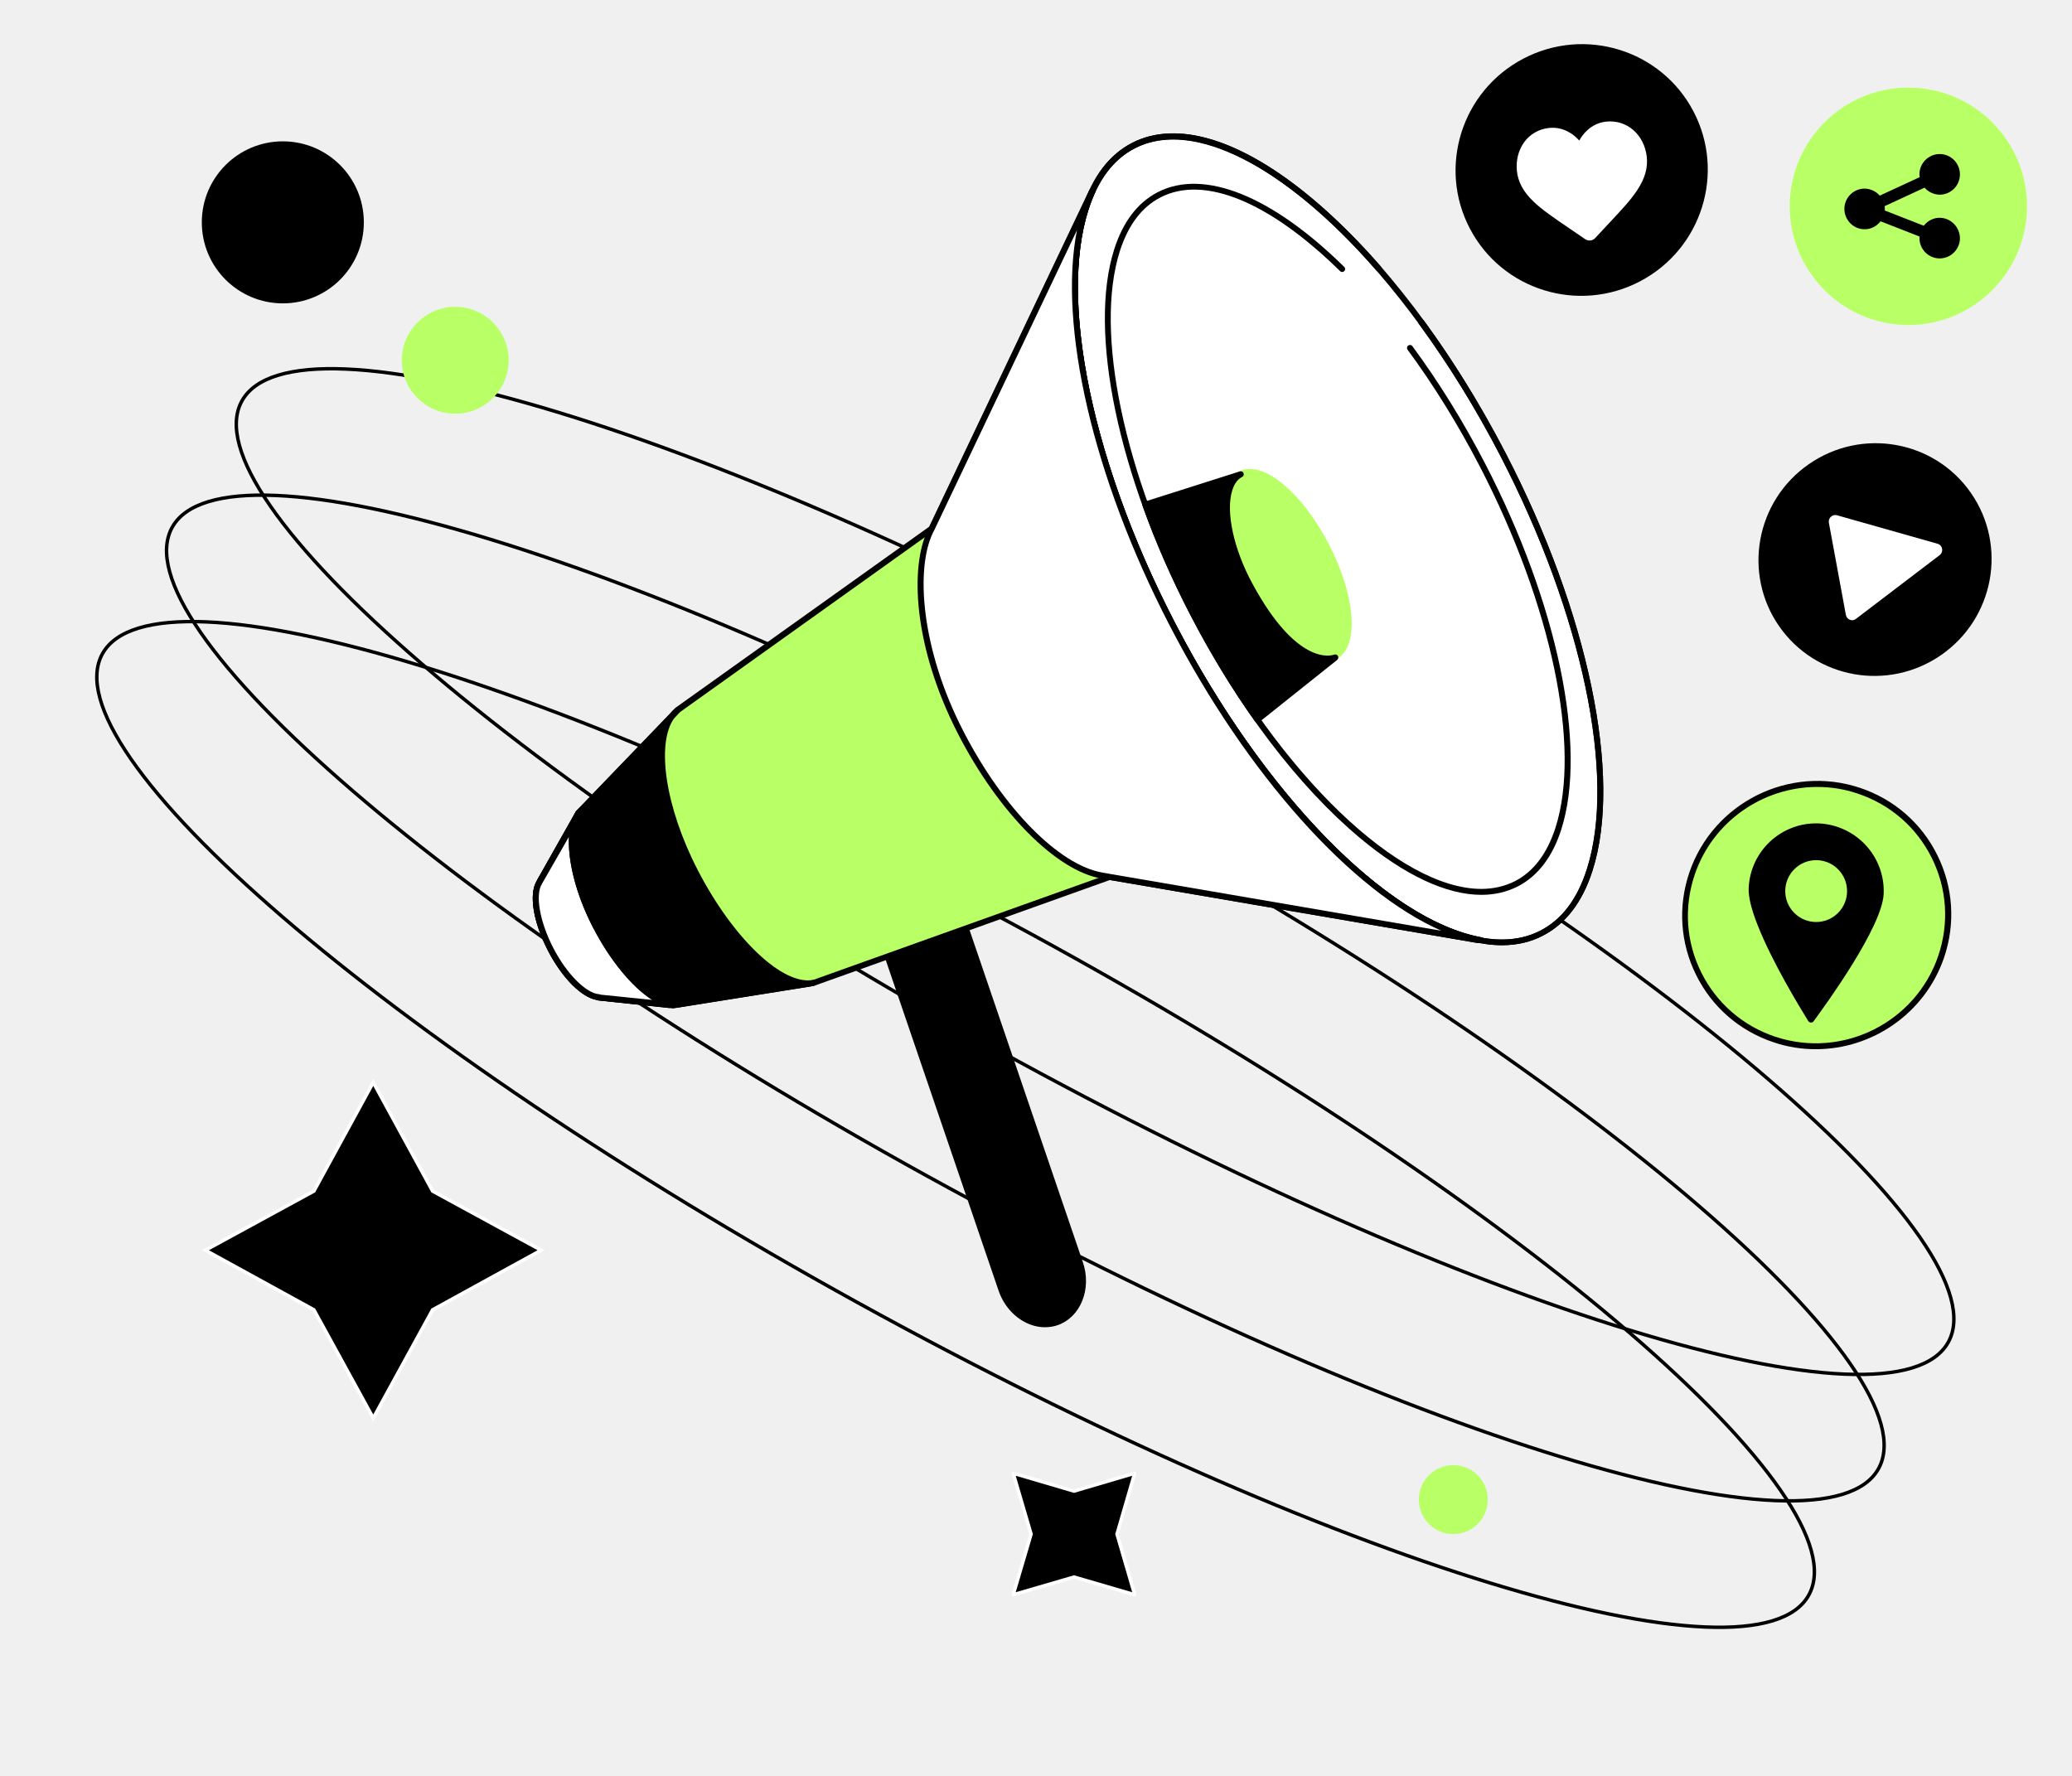
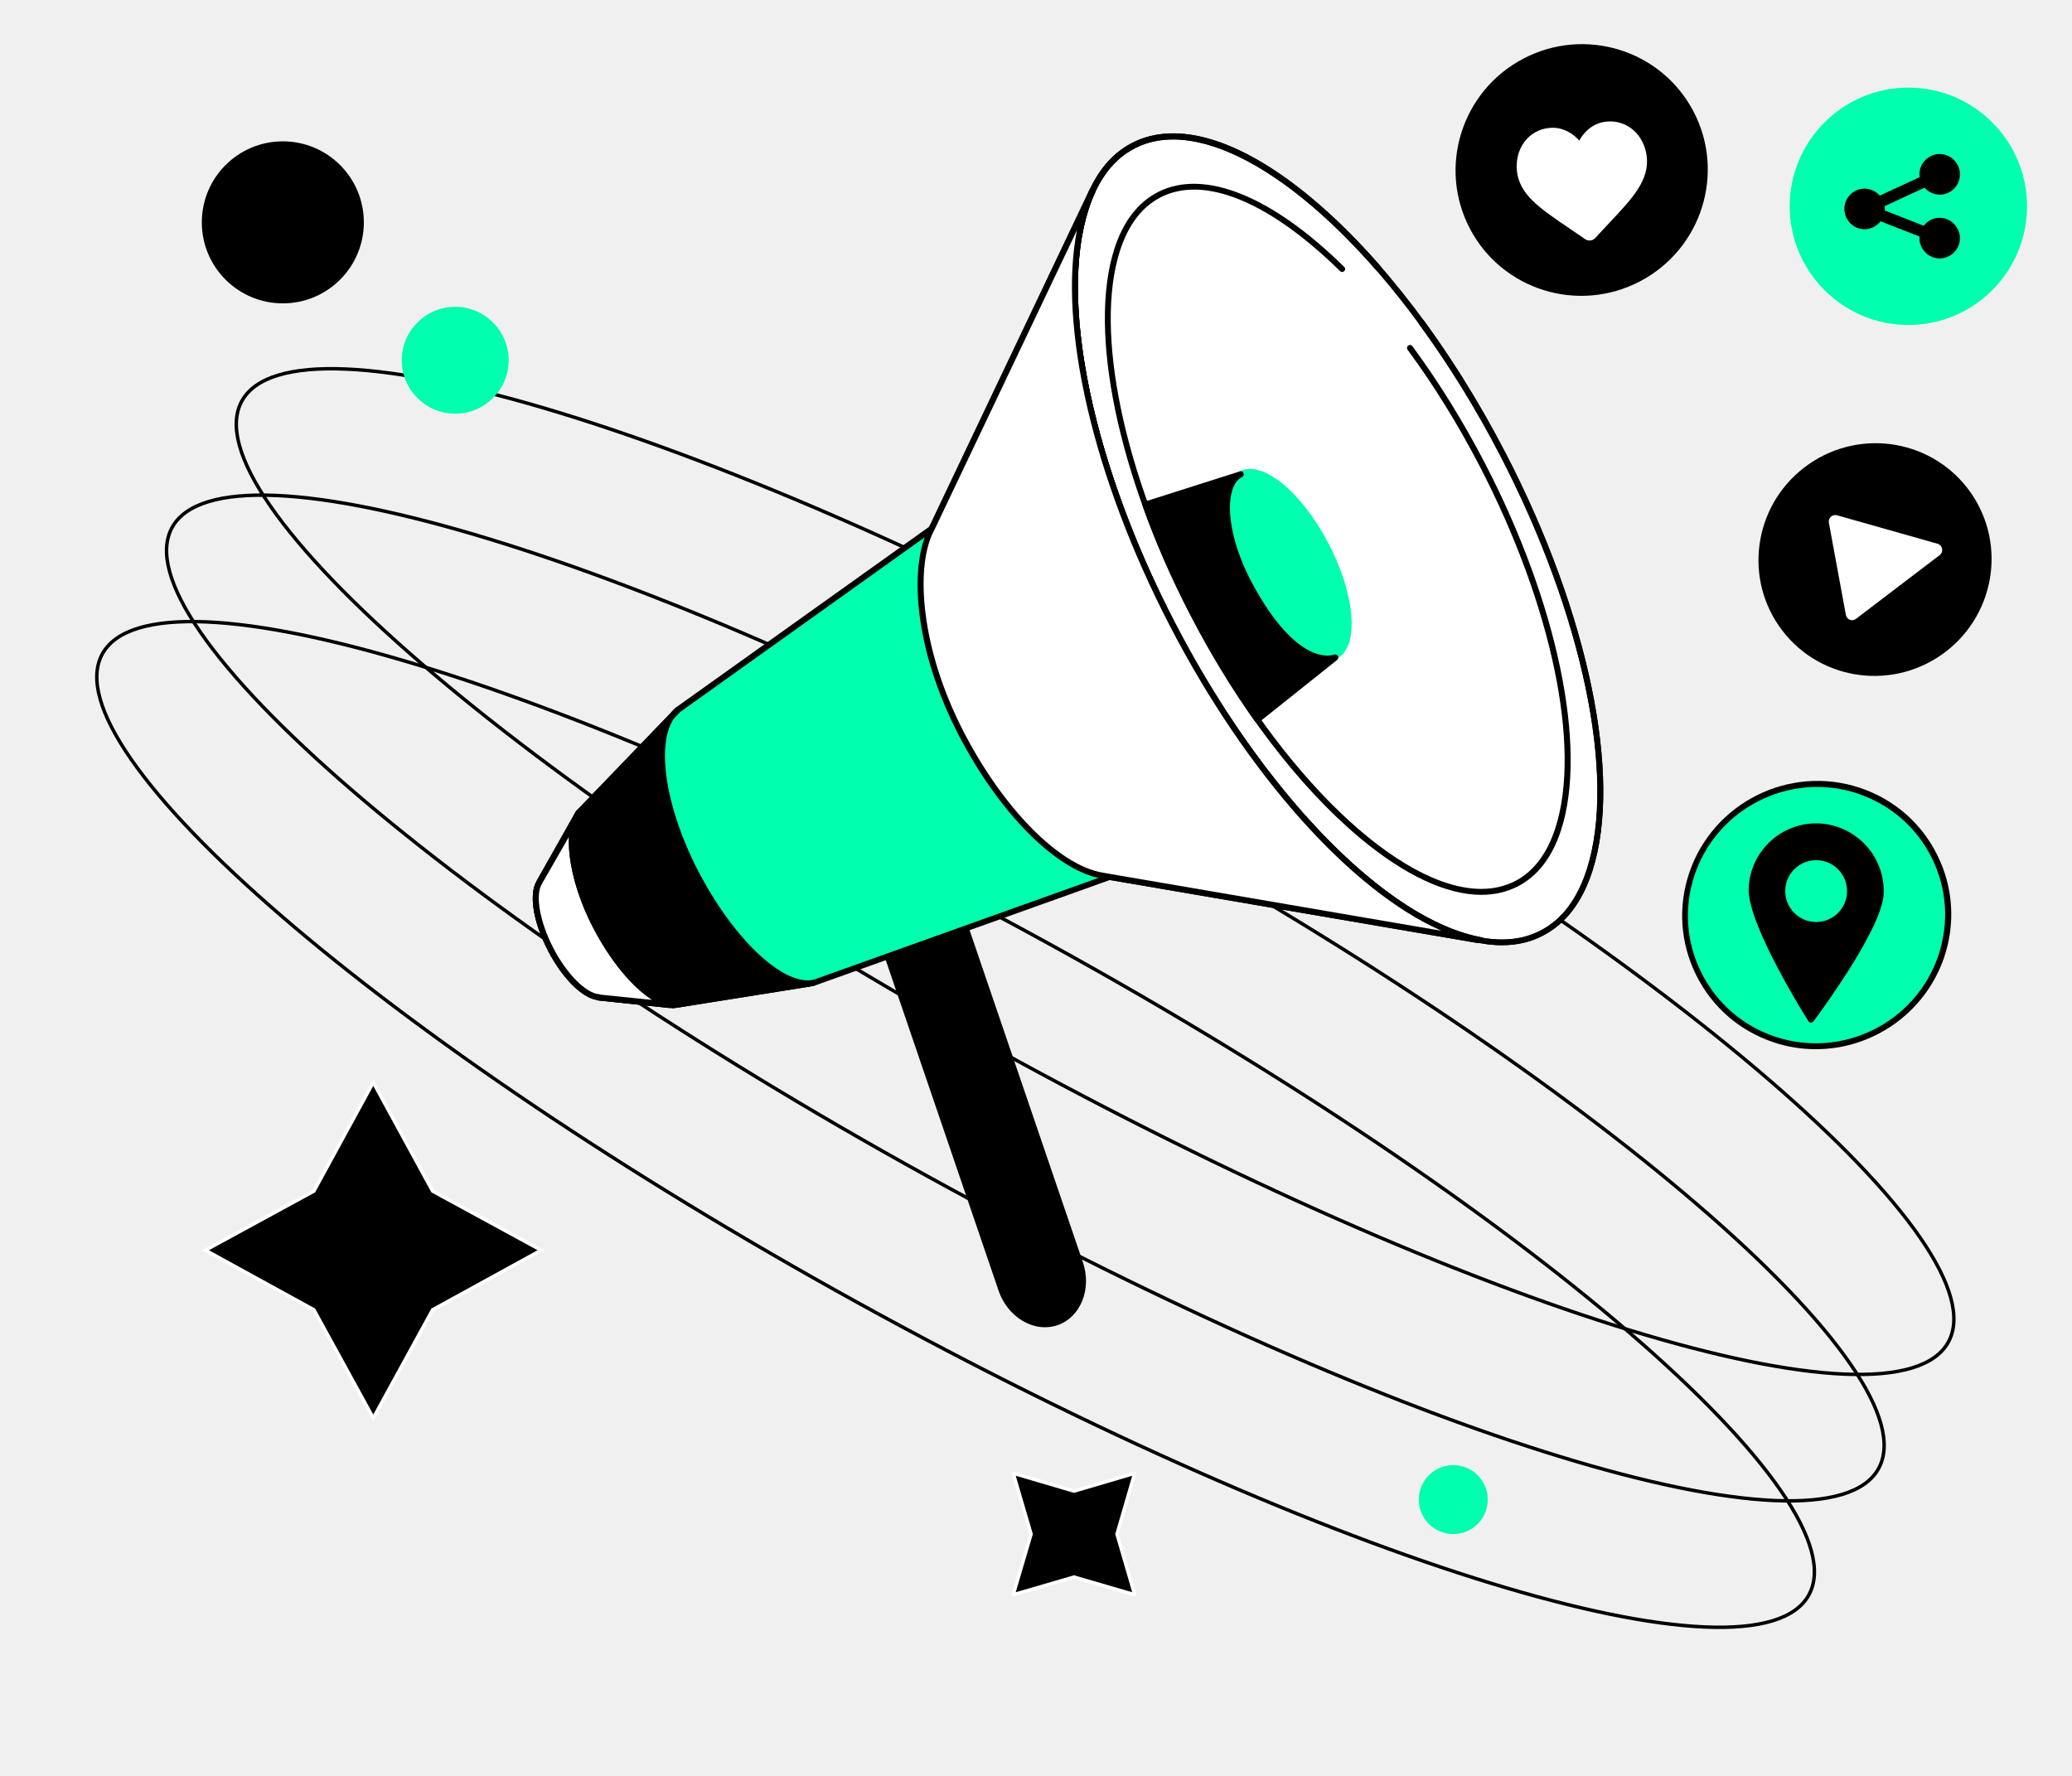
<svg xmlns="http://www.w3.org/2000/svg" width="601" height="515" viewBox="0 0 601 515" fill="none">
  <g clip-path="url(#clip0_332_1228)">
    <path d="M311.536 432.535L329.137 427.349L324.001 445L329.137 462.601L311.536 457.465L293.885 462.601L299.07 445L293.885 427.349L311.536 432.535Z" fill="black" stroke="white" stroke-miterlimit="10" />
  </g>
  <g clip-path="url(#clip1_332_1228)">
    <path d="M125.484 345.509L156.96 362.659L125.484 379.947L108.266 411.354L91.047 379.947L59.571 362.659L91.047 345.509L108.266 313.964L125.484 345.509Z" fill="black" stroke="white" stroke-miterlimit="10" />
  </g>
  <path d="M565.117 389.333C563.218 392.777 559.679 395.268 554.584 396.813C549.486 398.359 542.874 398.943 534.913 398.6C518.992 397.913 497.791 393.524 472.776 385.868C422.756 370.558 357.594 342.216 289.155 304.465C220.715 266.715 161.982 226.717 122.349 192.575C102.53 175.501 87.508 159.909 78.434 146.81C73.897 140.259 70.864 134.355 69.452 129.218C68.04 124.084 68.26 119.762 70.16 116.319C72.059 112.875 75.598 110.384 80.693 108.839C85.791 107.293 92.403 106.709 100.364 107.052C116.285 107.739 137.486 112.128 162.501 119.784C212.521 135.094 277.683 163.436 346.122 201.187C414.562 238.937 473.295 278.934 512.928 313.077C532.747 330.15 547.769 345.742 556.843 358.842C561.38 365.393 564.414 371.297 565.825 376.434C567.237 381.568 567.017 385.889 565.117 389.333Z" stroke="black" />
  <path d="M544.887 426.007C542.987 429.451 539.449 431.942 534.354 433.487C529.256 435.033 522.644 435.617 514.683 435.273C498.762 434.587 477.56 430.198 452.546 422.542C402.526 407.232 337.364 378.89 268.924 341.139C200.485 303.388 141.752 263.391 102.119 229.249C82.299 212.175 67.277 196.583 58.204 183.483C53.666 176.933 50.633 171.029 49.221 165.892C47.81 160.758 48.03 156.436 49.929 152.992C51.829 149.549 55.367 147.057 60.462 145.512C65.56 143.967 72.172 143.383 80.134 143.726C96.054 144.413 117.256 148.802 142.27 156.458C192.291 171.767 257.452 200.11 325.892 237.86C394.331 275.611 453.064 315.608 492.697 349.75C512.517 366.824 527.539 382.416 536.612 395.516C541.15 402.067 544.183 407.971 545.595 413.107C547.006 418.241 546.786 422.563 544.887 426.007Z" stroke="black" />
  <path d="M524.658 462.681C522.759 466.125 519.22 468.616 514.125 470.161C509.027 471.707 502.415 472.291 494.454 471.948C478.533 471.261 457.332 466.872 432.317 459.216C382.297 443.906 317.135 415.564 248.696 377.813C180.256 340.063 121.523 300.066 81.891 265.923C62.071 248.85 47.049 233.258 37.975 220.158C33.438 213.607 30.404 207.703 28.993 202.566C27.581 197.432 27.801 193.111 29.701 189.667C31.6 186.223 35.139 183.732 40.234 182.187C45.332 180.641 51.944 180.057 59.905 180.4C75.826 181.087 97.027 185.476 122.042 193.132C172.062 208.442 237.224 236.784 305.663 274.535C374.103 312.285 432.836 352.283 472.469 386.425C492.288 403.499 507.31 419.091 516.384 432.19C520.921 438.741 523.955 444.645 525.366 449.782C526.778 454.916 526.558 459.237 524.658 462.681Z" stroke="black" />
-   <circle cx="132.037" cy="104.5" r="15.5" fill="#B9FF66" />
-   <circle cx="421.537" cy="435" r="10" fill="#B9FF66" />
+   <circle cx="132.037" cy="104.5" r="15.5" fill="#00FFAE" />
+   <circle cx="421.537" cy="435" r="10" fill="#00FFAE" />
  <circle cx="82.037" cy="64.5" r="23.5" fill="black" />
  <path d="M306.509 383.59C300.205 385.744 293.001 381.475 290.495 374.071L251.496 259.81L274.284 252.015L313.322 366.433C315.828 373.758 312.774 381.436 306.509 383.59Z" fill="black" />
  <path d="M303.102 385C301.262 385 299.383 384.569 297.581 383.668C293.94 381.866 291.042 378.498 289.633 374.345L250.634 260.084C250.478 259.653 250.713 259.144 251.182 258.987L273.971 251.192C274.206 251.113 274.441 251.113 274.636 251.231C274.832 251.348 274.989 251.505 275.067 251.74L314.105 366.159C316.728 373.914 313.439 382.101 306.744 384.412C305.608 384.804 304.355 385 303.102 385ZM252.592 260.358L291.317 373.797C292.57 377.518 295.154 380.574 298.364 382.14C300.949 383.394 303.729 383.629 306.235 382.767C312.03 380.769 314.849 373.562 312.5 366.707L273.736 253.111L252.592 260.358Z" fill="black" />
-   <path d="M270.251 153.382L196.521 205.988L167.821 235.798L156.544 255.736L156.505 255.892C154.273 259.339 155.565 267.291 159.755 275.399C163.866 283.39 169.661 288.953 173.733 289.266L173.616 289.344L195.268 291.695L235.794 285.231L321.818 254.443L428.751 272.775L429.495 272.814C402.635 267.8 366.377 231.88 340.025 181.076C313.713 130.31 305.334 80.132 316.885 55.376H316.845L270.838 152.128L270.251 153.382Z" fill="#B9FF66" />
+   <path d="M270.251 153.382L196.521 205.988L167.821 235.798L156.544 255.736L156.505 255.892C154.273 259.339 155.565 267.291 159.755 275.399C163.866 283.39 169.661 288.953 173.733 289.266L173.616 289.344L195.268 291.695L235.794 285.231L321.818 254.443L428.751 272.775L429.495 272.814C402.635 267.8 366.377 231.88 340.025 181.076C313.713 130.31 305.334 80.132 316.885 55.376H316.845L270.838 152.128L270.251 153.382Z" fill="#00FFAE" />
  <path d="M447.266 270.603C473.694 256.873 468.583 194.629 435.852 131.577C403.121 68.525 355.163 28.541 328.736 42.271C302.308 56.001 307.419 118.245 340.15 181.297C372.881 244.349 420.839 284.333 447.266 270.603Z" fill="white" />
  <path d="M435.643 274.185C424.131 274.185 410.27 267.761 395.352 255.266C375.031 238.266 355.101 212.06 339.243 181.428C315.241 135.05 305.334 87.496 314.027 60.273C316.924 51.185 321.78 44.839 328.397 41.431C341.553 34.694 360.073 40.413 380.591 57.57C400.912 74.57 420.842 100.775 436.7 131.407C460.742 177.786 470.648 225.339 461.916 252.563C459.019 261.651 454.163 267.996 447.546 271.404C443.983 273.284 439.989 274.185 435.643 274.185ZM340.378 40.413C336.345 40.413 332.586 41.236 329.219 42.998C322.993 46.171 318.451 52.203 315.711 60.86C307.136 87.692 317.003 134.737 340.809 180.723C373.23 243.279 420.764 283.312 446.802 269.955C453.028 266.782 457.57 260.75 460.311 252.093C468.886 225.261 459.019 178.216 435.212 132.23C406.981 77.782 367.356 40.413 340.378 40.413Z" fill="black" />
  <path d="M435.643 274.185C424.131 274.185 410.27 267.761 395.352 255.266C375.031 238.265 355.101 212.06 339.243 181.428C315.241 135.05 305.334 87.496 314.027 60.273C316.924 51.185 321.78 44.839 328.397 41.431C337.207 36.887 348.718 38.023 361.679 44.682C374.091 51.067 387.521 62.388 400.599 77.39C400.912 77.743 400.873 78.291 400.521 78.605C400.168 78.918 399.62 78.879 399.307 78.526C372.76 48.051 345.899 34.42 329.219 42.998C322.993 46.171 318.451 52.203 315.711 60.86C307.136 87.692 317.003 134.737 340.809 180.723C369.001 235.132 408.665 272.54 435.604 272.54C439.637 272.54 443.396 271.717 446.763 269.955C452.989 266.782 457.531 260.75 460.272 252.093C468.847 225.261 458.98 178.216 435.173 132.23C428.086 118.52 420.098 105.632 411.523 93.92C411.249 93.529 411.328 92.98 411.719 92.706C412.111 92.432 412.659 92.51 412.933 92.902C421.586 104.692 429.574 117.658 436.739 131.446C460.742 177.785 470.648 225.339 461.916 252.563C459.019 261.65 454.163 267.996 447.546 271.404C443.983 273.284 439.989 274.185 435.643 274.185Z" fill="black" />
-   <path d="M387.303 190.339C393.426 187.158 392.248 172.751 384.673 158.159C377.098 143.567 365.995 134.316 359.872 137.497C353.75 140.678 354.928 155.085 362.503 169.677C370.077 184.269 381.181 193.52 387.303 190.339Z" fill="#B9FF66" />
-   <path d="M384.624 191.848C377.889 191.848 368.492 183.152 361.718 170.03C356.08 159.14 353.77 147.937 355.845 141.474C356.589 139.202 357.803 137.596 359.486 136.734C366.143 133.326 377.537 142.61 385.446 157.847C391.085 168.737 393.395 179.94 391.32 186.403C390.576 188.675 389.362 190.281 387.678 191.143C386.738 191.613 385.72 191.848 384.624 191.848ZM362.54 137.714C361.718 137.714 360.935 137.87 360.269 138.223C358.977 138.889 358.038 140.142 357.45 141.983C355.532 148.016 357.764 158.748 363.206 169.246C370.411 183.152 381.257 192.514 386.856 189.615C388.148 188.949 389.088 187.696 389.675 185.855C391.594 179.783 389.323 169.09 383.919 158.592C377.576 146.41 368.492 137.714 362.54 137.714Z" fill="#B9FF66" />
+   <path d="M387.303 190.339C393.426 187.158 392.248 172.751 384.673 158.159C377.098 143.567 365.995 134.316 359.872 137.497C353.75 140.678 354.928 155.085 362.503 169.677C370.077 184.269 381.181 193.52 387.303 190.339Z" fill="#00FFAE" />
+   <path d="M384.624 191.848C377.889 191.848 368.492 183.152 361.718 170.03C356.08 159.14 353.77 147.937 355.845 141.474C356.589 139.202 357.803 137.596 359.486 136.734C366.143 133.326 377.537 142.61 385.446 157.847C391.085 168.737 393.395 179.94 391.32 186.403C390.576 188.675 389.362 190.281 387.678 191.143C386.738 191.613 385.72 191.848 384.624 191.848ZM362.54 137.714C361.718 137.714 360.935 137.87 360.269 138.223C358.977 138.889 358.038 140.142 357.45 141.983C355.532 148.016 357.764 158.748 363.206 169.246C370.411 183.152 381.257 192.514 386.856 189.615C388.148 188.949 389.088 187.696 389.675 185.855C391.594 179.783 389.323 169.09 383.919 158.592C377.576 146.41 368.492 137.714 362.54 137.714Z" fill="#00FFAE" />
  <path d="M429.692 259.574C419.59 259.574 407.452 253.934 394.374 243.005C376.597 228.12 359.134 205.166 345.273 178.373C324.247 137.792 315.593 96.153 323.19 72.298C325.735 64.307 330.003 58.745 335.837 55.728C349.228 48.874 368.923 56.786 389.91 77.429C390.262 77.782 390.262 78.291 389.91 78.644C389.558 78.996 389.049 78.996 388.696 78.644C368.257 58.549 349.267 50.715 336.62 57.256C331.216 60.037 327.262 65.247 324.834 72.807C317.355 96.231 325.97 137.361 346.8 177.589C371.429 225.182 406.081 257.851 429.653 257.851C433.177 257.851 436.426 257.107 439.402 255.618C444.806 252.837 448.76 247.627 451.188 240.067C458.667 216.643 450.052 175.513 429.222 135.285C422.918 123.142 415.87 111.743 408.274 101.441C408 101.049 408.078 100.501 408.47 100.227C408.861 99.953 409.409 100.031 409.683 100.423C417.358 110.842 424.445 122.28 430.788 134.501C451.814 175.082 460.468 216.721 452.872 240.576C450.327 248.567 446.059 254.13 440.225 257.146C437.014 258.752 433.49 259.574 429.692 259.574Z" fill="black" />
  <path d="M195.308 292.517C195.269 292.517 195.23 292.517 195.23 292.517L173.577 290.167C173.46 290.167 173.342 290.128 173.225 290.05C168.761 289.344 163.123 283.704 159.011 275.791C154.626 267.448 153.334 259.3 155.722 255.462L155.762 255.344L167.038 235.367C167.077 235.289 167.117 235.249 167.156 235.21L195.857 205.401C195.896 205.362 195.935 205.323 195.974 205.284L269.508 152.794L316.024 54.984C316.141 54.789 316.298 54.632 316.533 54.554C316.768 54.475 317.003 54.475 317.199 54.593C317.629 54.789 317.825 55.298 317.629 55.729C305.844 80.994 315.163 131.211 340.77 180.645C366.417 230.157 402.165 266.821 429.692 271.874C430.122 271.953 430.436 272.344 430.396 272.814C430.357 273.245 429.966 273.559 429.535 273.598L428.791 273.559C428.752 273.559 428.713 273.559 428.674 273.559L321.936 255.266L236.108 285.976C236.069 285.976 235.991 286.015 235.951 286.015L195.426 292.478C195.387 292.517 195.348 292.517 195.308 292.517ZM174.204 288.522L195.308 290.794L235.638 284.331L321.623 253.581C321.78 253.542 321.897 253.503 322.054 253.542L418.141 269.994C392.181 258.595 361.836 224.947 339.321 181.468C316.964 138.301 306.979 94.469 312.461 66.775L271.035 153.735C270.956 153.852 270.878 153.97 270.761 154.048L197.11 206.655L168.526 236.307L157.249 256.284C157.249 256.323 157.21 256.363 157.21 256.363C155.174 259.535 156.545 267.37 160.499 275.008C164.376 282.49 169.975 288.13 173.812 288.404C173.969 288.404 174.086 288.444 174.204 288.522Z" fill="black" />
  <path d="M270.367 153.069L316.845 55.337H316.884C305.333 80.093 313.751 130.271 340.025 181.037C366.376 231.881 402.634 267.8 429.573 272.736L428.829 272.697L322.052 254.404L319.586 253.973C307.173 251.779 290.611 235.641 278.747 212.608C266.569 188.988 264.416 165.447 269.819 154.244L270.367 153.069Z" fill="white" />
  <path d="M429.573 273.598C429.534 273.598 429.573 273.598 429.573 273.598L428.79 273.558C428.751 273.558 428.711 273.558 428.672 273.558L321.896 255.266L319.429 254.835C306.312 252.524 289.671 235.719 277.964 213.039C264.69 187.265 264.025 164.311 269.036 153.891L269.624 152.716L316.101 55.024C316.218 54.828 316.375 54.671 316.61 54.593C316.845 54.514 317.08 54.514 317.276 54.632C317.706 54.828 317.902 55.337 317.706 55.768C305.921 81.033 315.24 131.25 340.847 180.684C366.494 230.196 402.243 266.86 429.769 271.913C430.199 271.992 430.513 272.383 430.473 272.853C430.356 273.245 430.004 273.598 429.573 273.598ZM312.381 66.775L271.151 153.46L270.563 154.635C265.591 164.977 267.04 188.087 279.491 212.217C290.963 234.466 307.134 250.918 319.742 253.111L322.209 253.542L418.1 269.994C392.14 258.595 361.795 224.947 339.281 181.467C316.923 138.301 306.939 94.469 312.381 66.775Z" fill="black" />
  <path d="M194.133 292.4C194.094 292.4 194.055 292.4 194.055 292.4L173.538 290.206C173.42 290.206 173.303 290.167 173.185 290.089C168.721 289.384 163.083 283.743 158.972 275.831C154.626 267.448 153.333 259.3 155.722 255.462L155.761 255.344L167.038 235.367C167.273 234.936 167.782 234.819 168.212 235.054C168.643 235.289 168.761 235.798 168.526 236.229L157.249 256.284C157.249 256.323 157.21 256.363 157.21 256.363C155.174 259.535 156.544 267.37 160.499 275.008C164.375 282.49 169.974 288.13 173.812 288.404C173.929 288.404 174.086 288.444 174.164 288.522L194.212 290.676C194.681 290.716 195.034 291.146 194.955 291.616C194.916 292.047 194.564 292.4 194.133 292.4Z" fill="black" />
  <path d="M195.503 291.538C188.847 291.068 179.528 281.628 172.754 268.584C165.589 254.756 163.905 240.459 168.29 235.367L156.583 255.736L156.505 255.892C154.273 259.339 155.565 267.291 159.755 275.399C163.866 283.39 169.661 288.953 173.733 289.266L173.616 289.344L195.503 291.538Z" fill="white" />
  <path d="M195.504 292.4C195.464 292.4 195.464 292.4 195.425 292.4C195.269 292.4 195.073 292.36 194.916 292.36L173.538 290.206C173.42 290.206 173.303 290.167 173.185 290.088C168.721 289.383 163.083 283.743 158.972 275.83C154.626 267.448 153.333 259.3 155.722 255.461L155.761 255.344L166.059 237.404C166.45 236.385 166.959 235.484 167.586 234.74C167.86 234.387 168.369 234.348 168.721 234.583C169.074 234.857 169.191 235.327 168.956 235.719L167.508 238.187C165.197 244.415 167.468 256.636 173.42 268.074C179.881 280.57 188.691 289.697 194.995 290.519L195.464 290.559C195.934 290.598 196.287 291.029 196.248 291.499C196.287 292.047 195.934 292.4 195.504 292.4ZM174.164 288.522L189.121 290.049C183.366 286.367 177.022 278.768 171.971 268.975C167.077 259.535 164.649 249.742 165.041 242.692L157.249 256.284C157.249 256.323 157.21 256.362 157.21 256.362C155.174 259.535 156.544 267.369 160.499 275.008C164.375 282.489 169.974 288.13 173.812 288.404C173.929 288.404 174.086 288.443 174.164 288.522Z" fill="black" />
  <path d="M234.345 285.388L236.068 285.035C226.749 286.994 212.026 272.892 201.65 252.876C191.039 232.429 189.042 212.021 196.56 205.988L195.581 206.968L168.368 235.249C163.905 240.263 165.549 254.639 172.754 268.544C179.684 281.941 189.512 291.499 196.208 291.459L234.345 285.388Z" fill="black" />
  <path d="M196.169 292.36C189.043 292.36 179.137 282.764 171.971 268.975C164.689 254.874 162.848 240.146 167.704 234.701L194.407 206.968C194.877 206.341 195.425 205.793 196.013 205.323C196.365 205.048 196.874 205.088 197.187 205.401C197.501 205.753 197.501 206.263 197.187 206.576L195.66 208.182C190.218 215.468 192.92 234.113 202.434 252.484C212.693 272.305 227.024 285.897 235.795 284.252L235.912 284.213C236.382 284.135 236.813 284.409 236.93 284.879C237.008 285.349 236.734 285.78 236.264 285.897C236.225 285.897 236.186 285.897 236.147 285.936L234.542 286.25H234.502L196.365 292.321C196.287 292.321 196.209 292.36 196.169 292.36ZM192.136 211.825L168.996 235.876C164.689 240.733 166.646 254.913 173.538 268.192C180.272 281.197 189.787 290.598 196.169 290.637L229.843 285.27C220.759 282.058 209.561 269.955 200.907 253.307C192.685 237.443 189.513 221.304 192.136 211.825Z" fill="black" />
  <path d="M359.878 137.479C353.731 140.612 354.631 155.145 362.462 169.638C375.579 193.885 386.034 191.025 387.248 190.594C387.287 190.594 387.287 190.634 387.248 190.634L364.733 208.77C358.116 199.486 351.812 189.145 346.017 177.981C340.496 167.288 335.837 156.633 332.156 146.292L359.878 137.479Z" fill="black" />
  <path d="M364.733 209.631C364.694 209.631 364.655 209.631 364.616 209.631C364.381 209.592 364.185 209.475 364.028 209.279C357.255 199.76 350.951 189.341 345.273 178.412C339.83 167.914 335.132 157.221 331.373 146.645C331.295 146.41 331.295 146.174 331.412 145.979C331.53 145.783 331.686 145.626 331.921 145.548L359.643 136.734C360.074 136.617 360.544 136.813 360.7 137.243C360.857 137.674 360.7 138.144 360.309 138.34C358.977 139.006 357.998 140.338 357.411 142.297C355.493 148.446 357.842 159.336 363.284 169.325C376.088 192.984 385.955 190.281 387.013 189.889C387.404 189.733 387.874 189.928 388.07 190.281C388.266 190.634 388.187 191.143 387.874 191.417L365.281 209.436C365.125 209.553 364.929 209.631 364.733 209.631ZM333.292 146.84C337.011 157.064 341.553 167.405 346.8 177.59C352.282 188.166 358.39 198.233 364.929 207.516L384.467 191.77C380.004 191.574 371.585 188.244 361.718 170.03C356.002 159.493 353.652 148.368 355.727 141.67C356.002 140.808 356.315 140.064 356.706 139.359L333.292 146.84Z" fill="black" />
  <path d="M475.723 81.597C493.623 72.194 500.547 50.116 491.187 32.285C481.827 14.454 459.729 7.623 441.829 17.027C423.929 26.43 417.006 48.508 426.365 66.339C435.725 84.17 457.823 91.001 475.723 81.597Z" fill="black" />
  <path d="M442.104 41.235C443.827 38.885 446.372 37.436 449.27 37.122C451.462 36.887 453.498 37.357 455.417 38.532C456.396 39.12 457.257 39.864 458.08 40.765C458.667 39.708 459.372 38.767 460.194 37.984C461.799 36.417 463.718 35.516 465.872 35.281C468.769 34.968 471.588 35.83 473.781 37.749C475.934 39.629 477.305 42.371 477.657 45.466C478.01 48.639 477.148 51.694 474.956 55.063C472.998 58.079 470.022 61.212 466.576 64.894C465.402 66.148 464.07 67.558 462.7 69.047C462.348 69.438 461.839 69.713 461.29 69.752C460.742 69.83 460.233 69.673 459.763 69.36C458.08 68.185 456.474 67.088 455.065 66.148C450.914 63.328 447.312 60.899 444.728 58.392C441.83 55.611 440.342 52.791 439.99 49.618C439.677 46.523 440.421 43.546 442.104 41.235Z" fill="white" />
-   <path d="M577.272 83.593C590.377 70.483 590.377 49.228 577.272 36.118C564.168 23.009 542.922 23.009 529.817 36.118C516.713 49.228 516.713 70.483 529.817 83.593C542.922 96.702 564.168 96.702 577.272 83.593Z" fill="#B9FF66" />
-   <path d="M553.539 94.273C534.587 94.273 519.121 78.84 519.121 59.842C519.121 40.883 534.548 25.411 553.539 25.411C572.529 25.411 587.956 40.844 587.956 59.842C587.956 78.801 572.529 94.273 553.539 94.273ZM553.539 27.134C535.527 27.134 520.844 41.784 520.844 59.842C520.844 77.861 535.488 92.55 553.539 92.55C571.55 92.55 586.233 77.9 586.233 59.842C586.233 41.823 571.589 27.134 553.539 27.134Z" fill="#B9FF66" />
+   <path d="M577.272 83.593C590.377 70.483 590.377 49.228 577.272 36.118C564.168 23.009 542.922 23.009 529.817 36.118C516.713 49.228 516.713 70.483 529.817 83.593C542.922 96.702 564.168 96.702 577.272 83.593Z" fill="#00FFAE" />
+   <path d="M553.539 94.273C534.587 94.273 519.121 78.84 519.121 59.842C519.121 40.883 534.548 25.411 553.539 25.411C572.529 25.411 587.956 40.844 587.956 59.842C587.956 78.801 572.529 94.273 553.539 94.273ZM553.539 27.134C535.527 27.134 520.844 41.784 520.844 59.842C520.844 77.861 535.488 92.55 553.539 92.55C571.55 92.55 586.233 77.9 586.233 59.842C586.233 41.823 571.589 27.134 553.539 27.134Z" fill="#00FFAE" />
  <path d="M562.622 63.171C560.743 63.171 559.098 64.072 558.002 65.482L546.686 61.056C546.686 60.899 546.725 60.782 546.725 60.625C546.725 60.351 546.686 60.077 546.647 59.803L558.237 54.436C559.294 55.651 560.86 56.434 562.622 56.473C565.833 56.473 568.495 53.849 568.495 50.597C568.495 47.346 565.872 44.683 562.622 44.683C559.411 44.683 556.749 47.307 556.749 50.558C556.749 50.833 556.788 51.107 556.827 51.381L545.237 56.747C544.18 55.533 542.614 54.75 540.852 54.71C537.641 54.71 534.979 57.335 534.979 60.586C534.979 63.837 537.602 66.501 540.852 66.501C542.731 66.501 544.376 65.6 545.472 64.19L556.788 68.616C556.788 68.773 556.749 68.89 556.749 69.047C556.749 72.298 559.372 74.962 562.622 74.962C565.833 74.962 568.495 72.337 568.495 69.086C568.456 65.835 565.833 63.211 562.622 63.171Z" fill="black" />
  <path d="M563.067 189.993C578.433 179.322 582.294 158.283 571.69 142.999C561.085 127.715 540.032 123.975 524.665 134.645C509.299 145.315 505.438 166.355 516.042 181.639C526.647 196.923 547.7 200.663 563.067 189.993Z" fill="black" />
  <path d="M535.411 178.373L530.478 151.619C530.243 150.248 531.496 149.112 532.827 149.465L561.998 157.73C563.486 158.161 563.838 160.08 562.624 161.02L538.348 179.509C537.291 180.371 535.685 179.783 535.411 178.373Z" fill="white" />
-   <path d="M543.535 299.582C562.512 290.34 570.452 267.553 561.271 248.686C552.09 229.819 529.264 222.016 510.287 231.258C491.311 240.499 483.371 263.286 492.552 282.153C501.733 301.02 524.559 308.823 543.535 299.582Z" fill="#B9FF66" />
+   <path d="M543.535 299.582C562.512 290.34 570.452 267.553 561.271 248.686C552.09 229.819 529.264 222.016 510.287 231.258C491.311 240.499 483.371 263.286 492.552 282.153C501.733 301.02 524.559 308.823 543.535 299.582Z" fill="#00FFAE" />
  <path d="M526.718 304.347C522.646 304.347 518.495 303.72 514.462 302.349C504.595 299.059 496.607 292.165 491.987 282.842C487.367 273.559 486.662 263.022 489.99 253.151C496.881 232.821 519.043 221.735 539.443 228.512C549.31 231.802 557.298 238.696 561.918 248.019C566.539 257.303 567.243 267.84 563.915 277.711C558.355 294.006 543.045 304.347 526.718 304.347ZM527.109 228.277C511.486 228.277 496.842 238.148 491.556 253.738C488.385 263.178 489.05 273.245 493.475 282.098C497.899 290.99 505.535 297.61 514.971 300.743C534.47 307.206 555.653 296.63 562.232 277.202C565.403 267.761 564.737 257.694 560.313 248.842C555.888 239.95 548.253 233.33 538.817 230.196C534.94 228.865 530.986 228.277 527.109 228.277Z" fill="black" />
  <path d="M546.375 259.261C545.983 268.78 529.891 291.029 526.053 296.239C525.662 296.787 524.84 296.748 524.487 296.16C522.06 292.243 514.033 279.082 509.843 268.427C508.16 264.197 507.102 260.358 507.22 257.655C507.651 246.844 516.774 238.422 527.581 238.853C538.387 239.362 546.806 248.45 546.375 259.261Z" fill="black" />
-   <path d="M533.13 264.827C536.632 261.324 536.632 255.644 533.13 252.141C529.628 248.638 523.951 248.638 520.45 252.141C516.948 255.644 516.948 261.324 520.45 264.827C523.951 268.33 529.628 268.33 533.13 264.827Z" fill="#B9FF66" />
+   <path d="M533.13 264.827C536.632 261.324 536.632 255.644 533.13 252.141C529.628 248.638 523.951 248.638 520.45 252.141C516.948 255.644 516.948 261.324 520.45 264.827C523.951 268.33 529.628 268.33 533.13 264.827Z" fill="#00FFAE" />
  <defs>
    <clipPath id="clip0_332_1228">
      <rect width="36" height="36" fill="white" transform="translate(293.537 427)" />
    </clipPath>
    <clipPath id="clip1_332_1228">
      <rect width="70.326" height="70.326" fill="white" transform="translate(108.266 313) rotate(45)" />
    </clipPath>
  </defs>
</svg>
